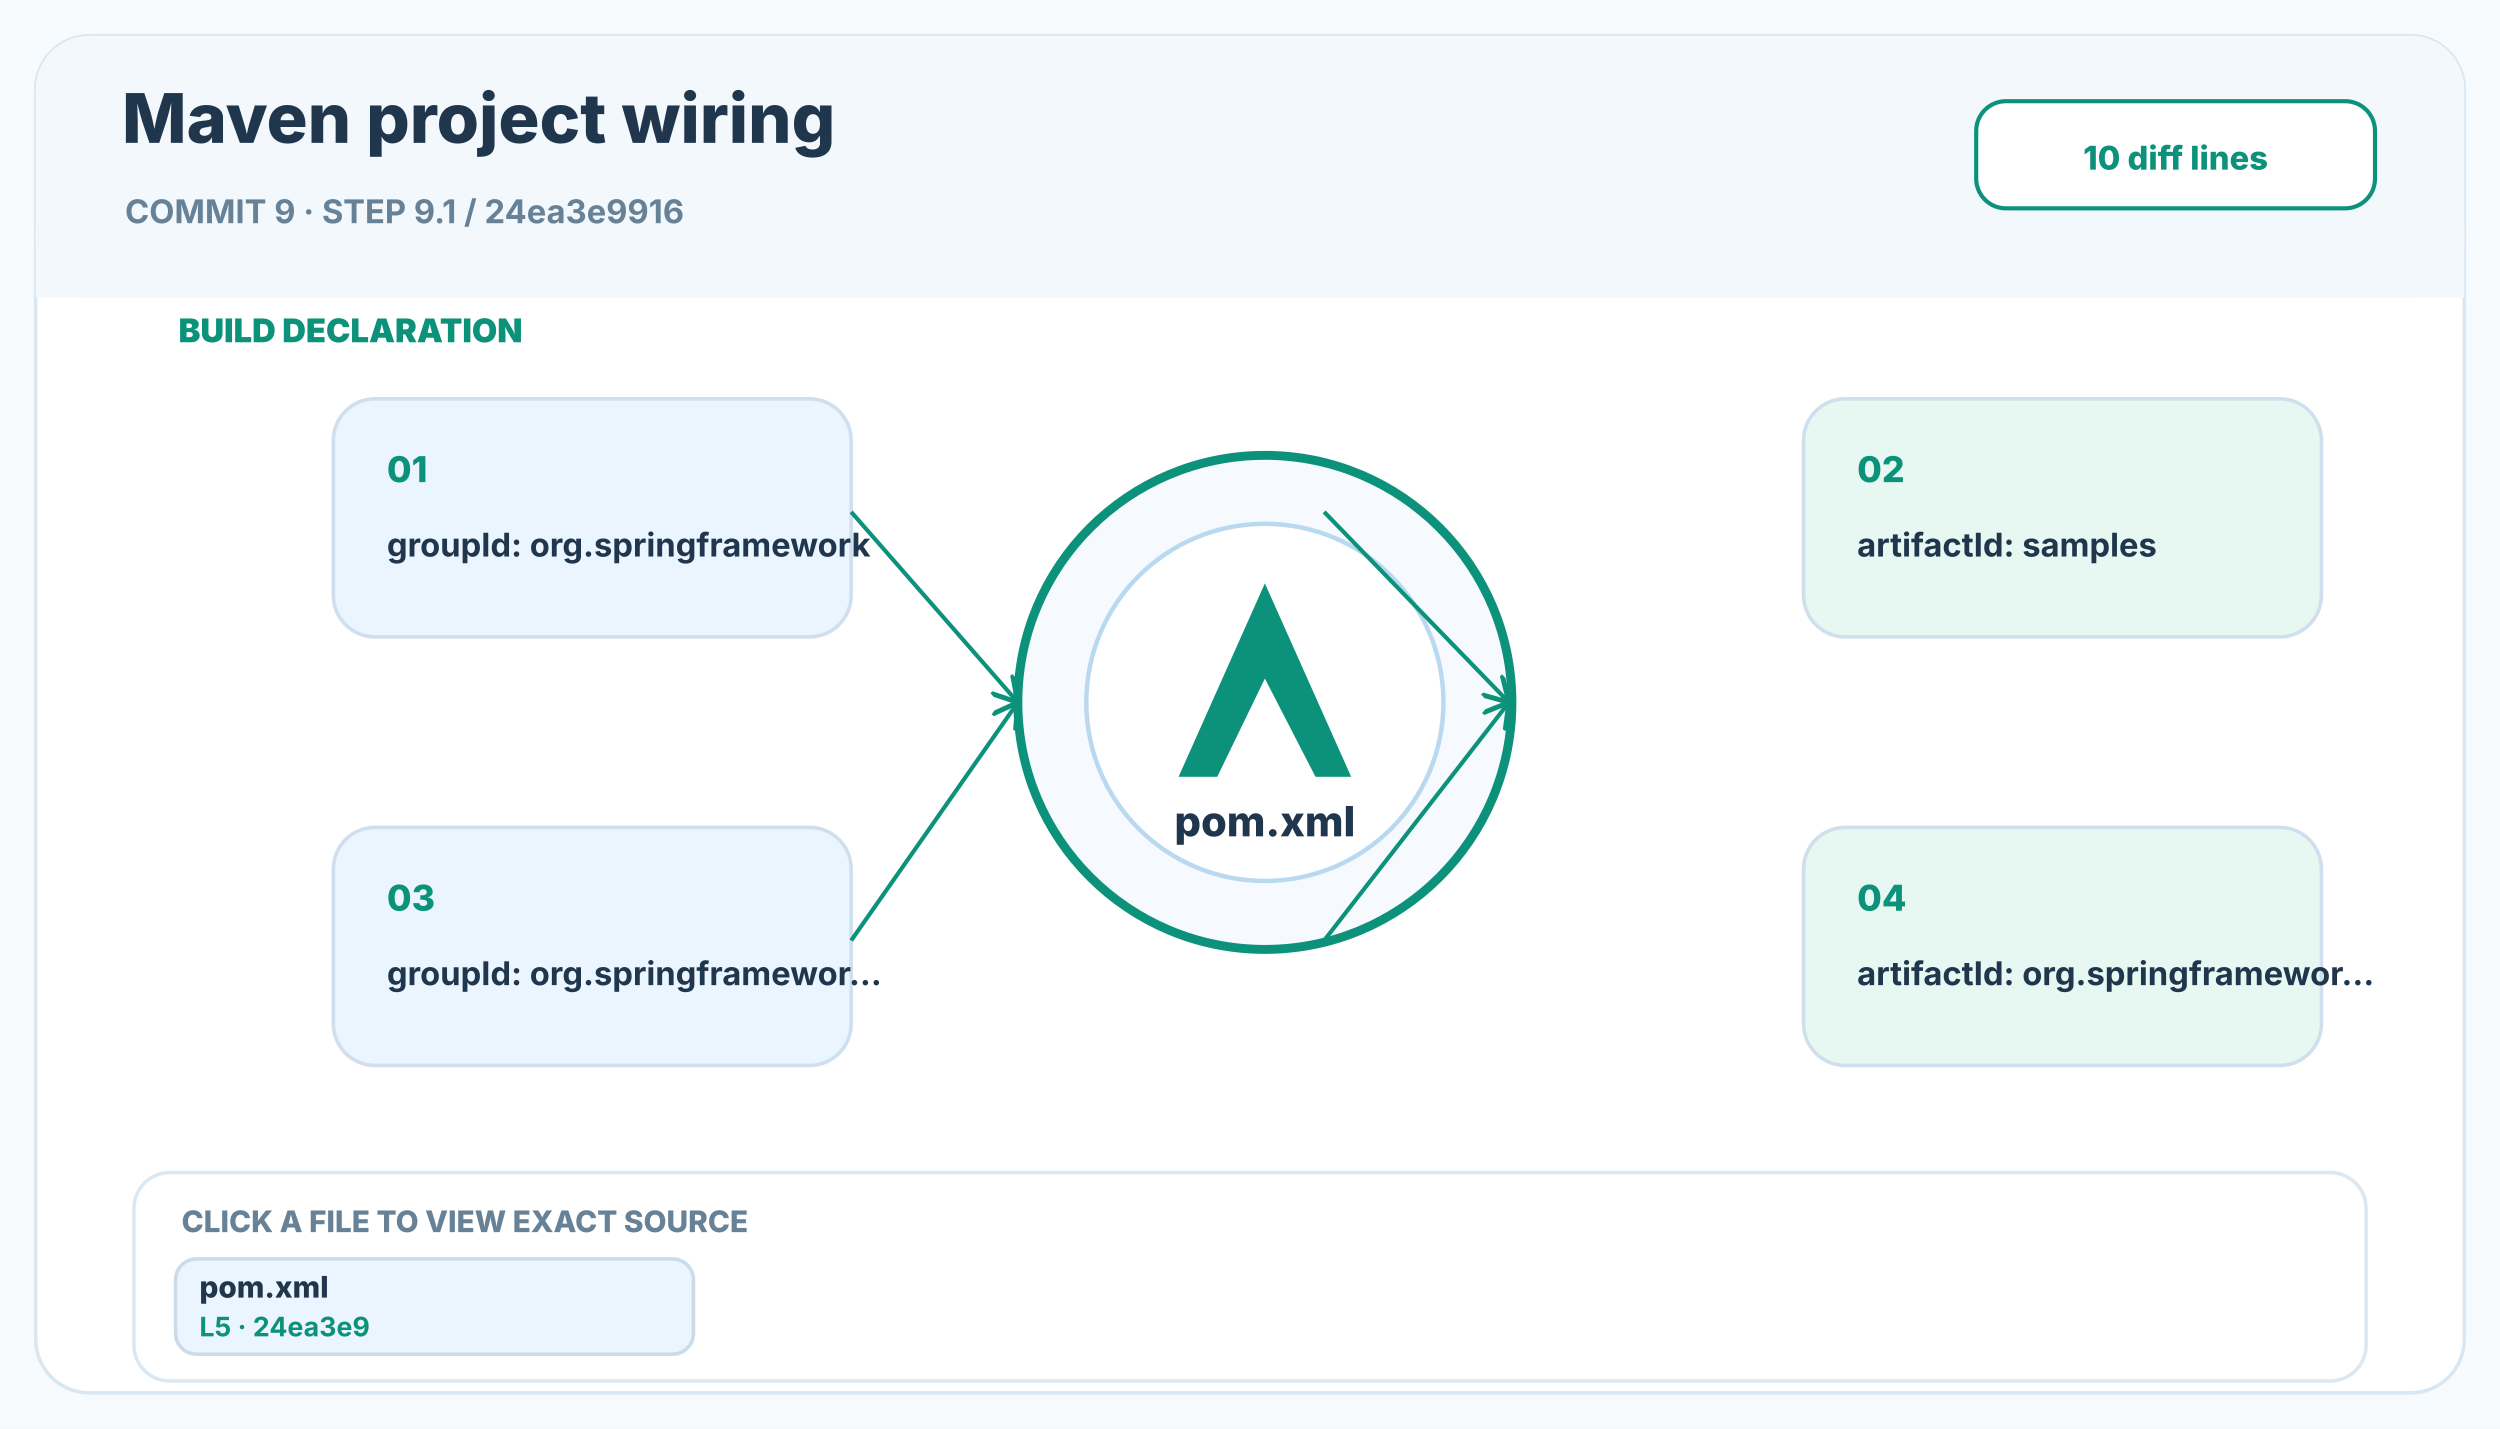
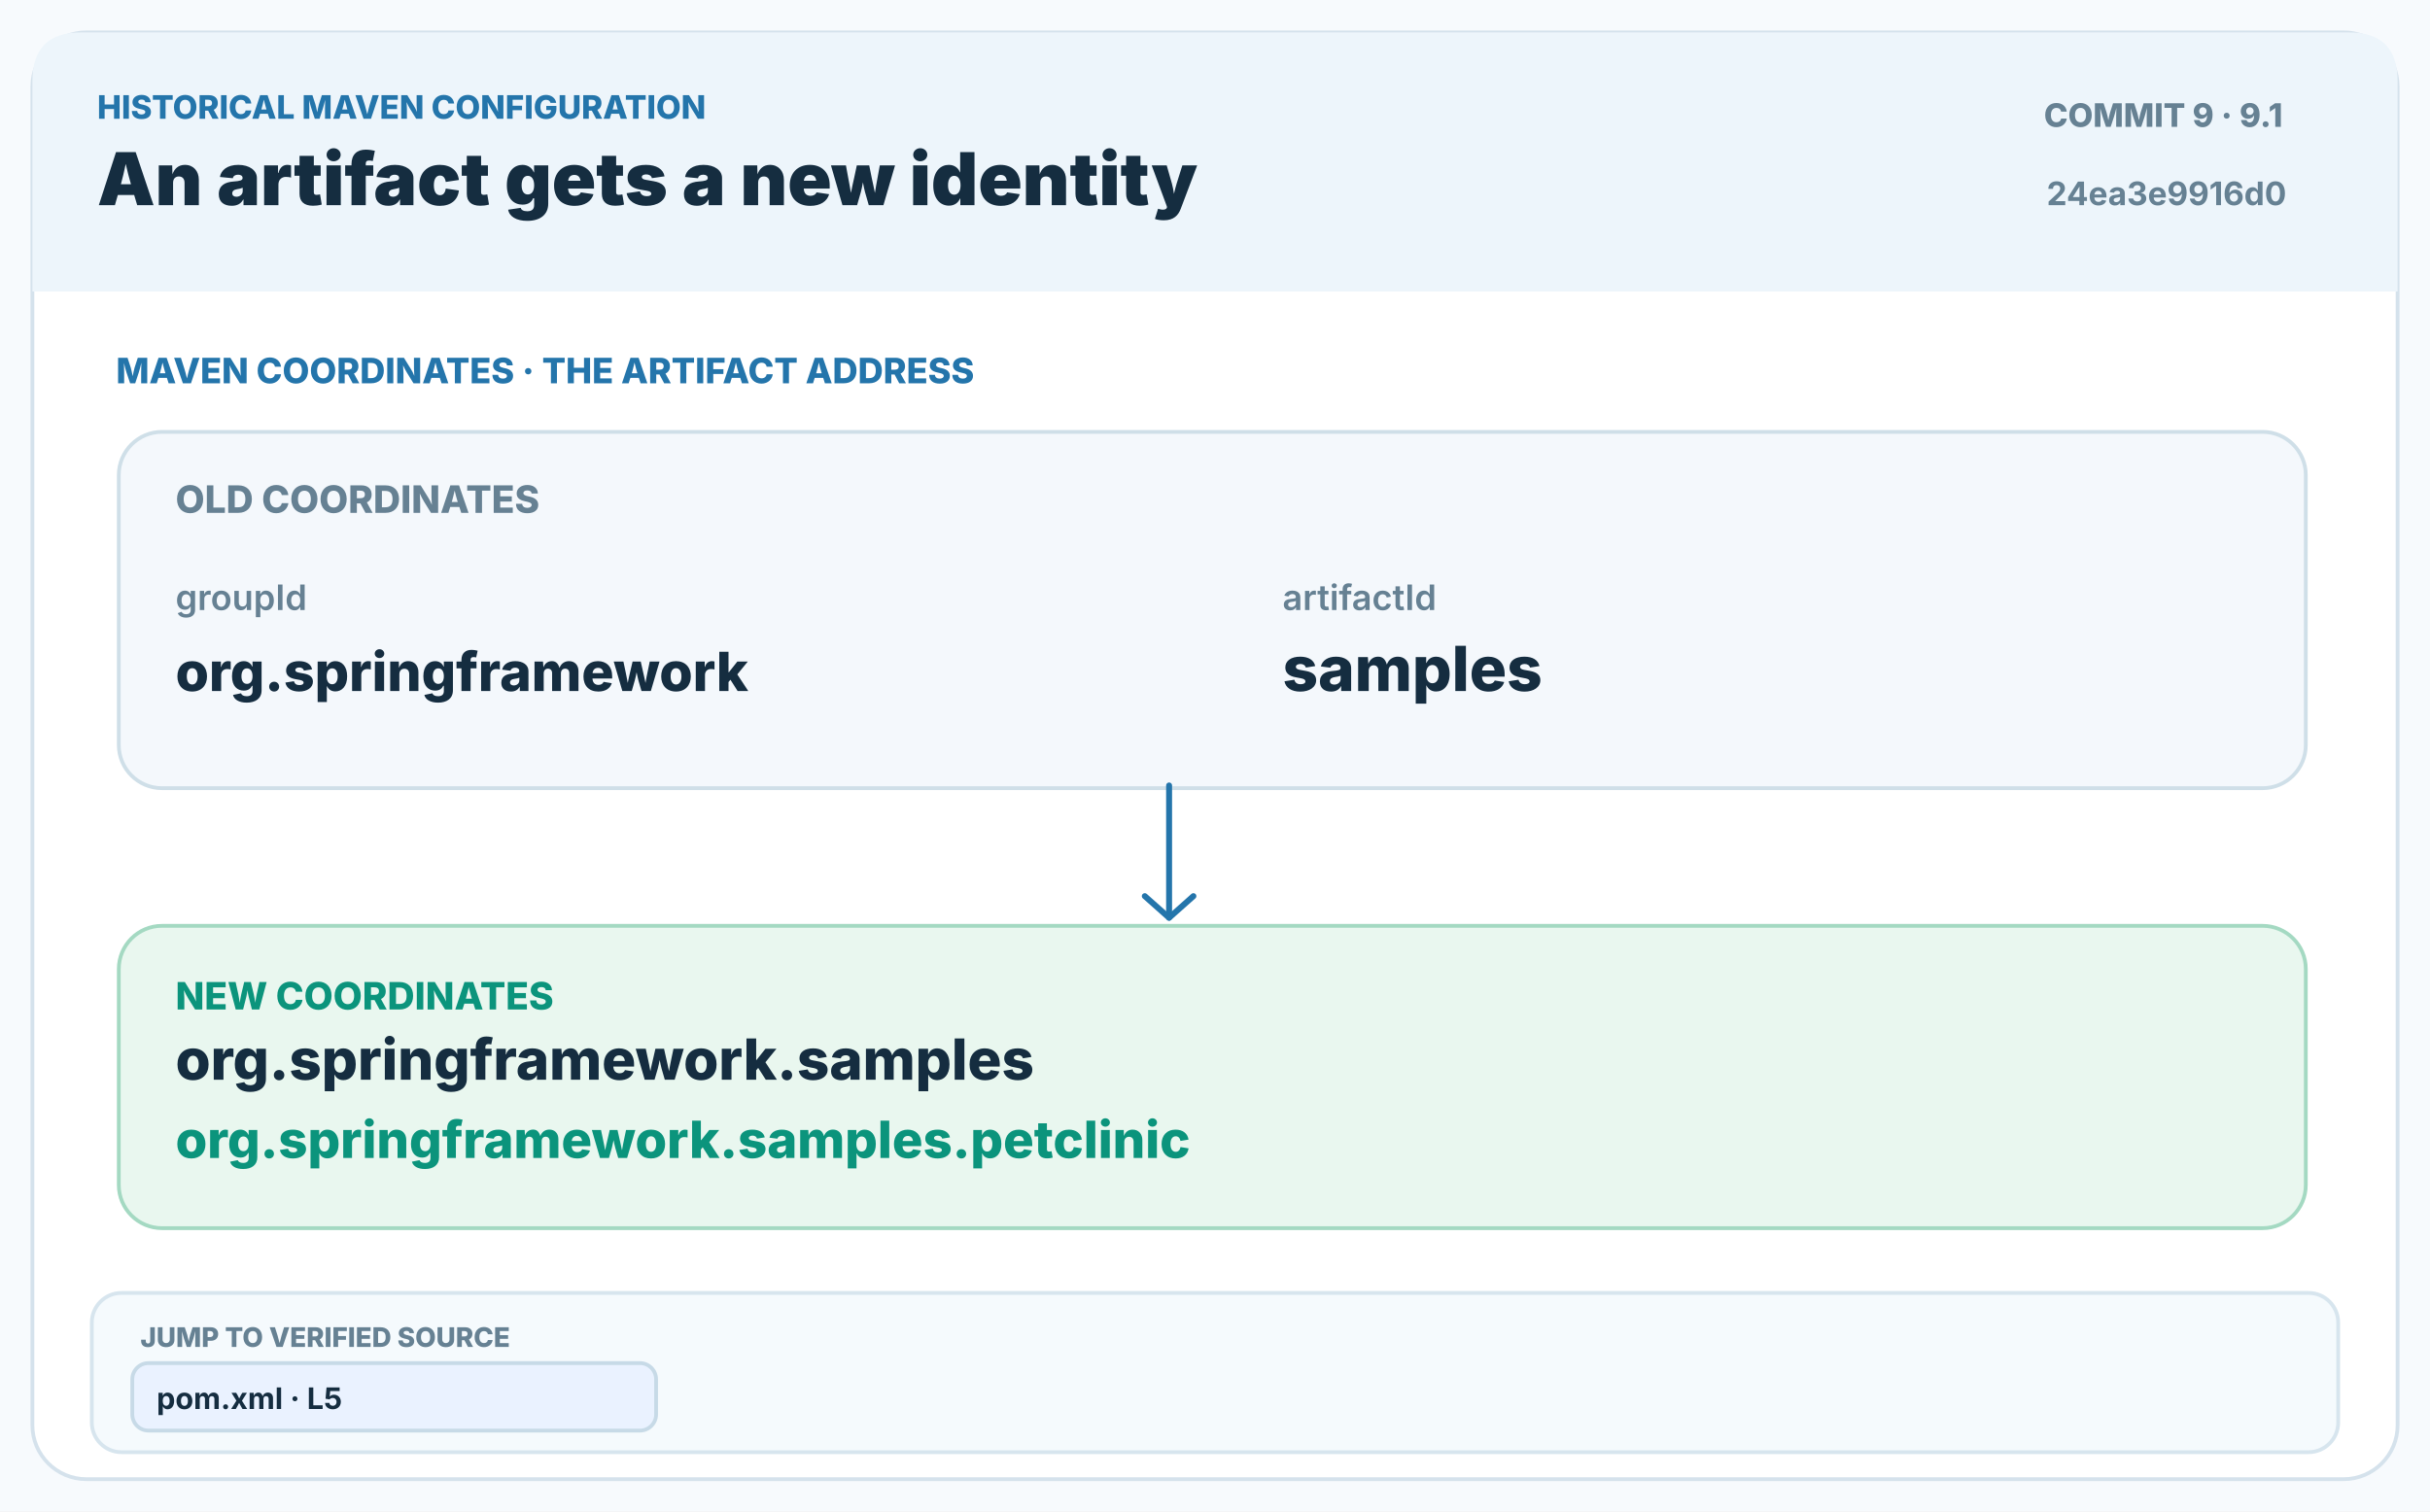
- <svg xmlns="http://www.w3.org/2000/svg" viewBox="0 0 840 480" role="img" aria-label="Maven project wiring historical code diagram for commit 24ea3e9916d08cd2034f4f97d4af844ebf7c2bae" preserveAspectRatio="xMidYMid meet">
-   <defs>
-     <marker id="arr" markerWidth="7" markerHeight="7" refX="6" refY="3.5" orient="auto">
-       <path d="M0 0 L6 3.5 L0 7" stroke="#0C927A" stroke-width="1.2" fill="none" />
-     </marker>
-   </defs>
-   <style>.navsource{cursor:pointer}.navsource:hover rect{stroke:#059F81;stroke-width:2.2}.navsource:focus{outline:2px solid #0A9778;outline-offset:3px}text{pointer-events:none}</style>
-   <rect width="840" height="480" fill="#F8FBFE" />
-   <rect x="12" y="12" width="816" height="456" rx="18" fill="white" stroke="#D8E7F2" stroke-width="1.2" />
-   <rect x="12" y="12" width="816" height="88" rx="18" fill="#F2F8FC" />
-   <rect x="12" y="76" width="816" height="24" fill="#F2F8FC" />
-   <text x="41" y="48" font-family="Inter,ui-sans-serif,system-ui,sans-serif" font-size="23" fill="#20364D" font-weight="830" text-anchor="start">Maven project wiring</text>
-   <text x="42" y="75" font-family="Inter,ui-sans-serif,system-ui,sans-serif" font-size="11" fill="#678196" font-weight="720" text-anchor="start">COMMIT 9 · STEP 9.1 / 24ea3e9916</text>
-   <rect x="664" y="34" width="134" height="36" rx="10" fill="white" stroke="#0C927A" stroke-width="1.4" />
-   <text x="731" y="57" font-family="Inter,ui-sans-serif,system-ui,sans-serif" font-size="11" fill="#0C927A" font-weight="800" text-anchor="middle">10 diff lines</text>
-   <text x="60" y="115" font-family="Inter,ui-sans-serif,system-ui,sans-serif" font-size="11" fill="#0C927A" font-weight="850" text-anchor="start">BUILD DECLARATION</text>
-   <circle cx="412" cy="227" r="3" fill="#d6e8f5" stroke="none" stroke-width="1.5" />
-   <circle cx="425" cy="227" r="3" fill="#d6e8f5" stroke="none" stroke-width="1.5" />
-   <circle cx="438" cy="227" r="3" fill="#d6e8f5" stroke="none" stroke-width="1.5" />
-   <circle cx="412" cy="240" r="3" fill="#d6e8f5" stroke="none" stroke-width="1.5" />
-   <circle cx="425" cy="240" r="3" fill="#d6e8f5" stroke="none" stroke-width="1.5" />
-   <circle cx="438" cy="240" r="3" fill="#d6e8f5" stroke="none" stroke-width="1.5" />
-   <circle cx="412" cy="253" r="3" fill="#d6e8f5" stroke="none" stroke-width="1.5" />
-   <circle cx="425" cy="253" r="3" fill="#d6e8f5" stroke="none" stroke-width="1.5" />
-   <circle cx="438" cy="253" r="3" fill="#d6e8f5" stroke="none" stroke-width="1.5" />
-   <circle cx="425" cy="236" r="83" fill="#F6FAFF" stroke="#0C927A" stroke-width="3" />
-   <circle cx="425" cy="236" r="60" fill="white" stroke="#B8D9EF" stroke-width="1.5" />
-   <path d="M396 261 L425 196 L454 261 L442 261 L425 228 L409 261 Z" fill="#0C927A" />
-   <text x="425" y="281" font-family="Inter,ui-sans-serif,system-ui,sans-serif" font-size="14" fill="#20364D" font-weight="800" text-anchor="middle">pom.xml</text>
-   <rect x="112" y="134" width="174" height="80" rx="14" fill="#EAF5FF" stroke="#cfdfed" stroke-width="1.2" />
-   <text x="130" y="162" font-family="Inter,ui-sans-serif,system-ui,sans-serif" font-size="12" fill="#0C927A" font-weight="800" text-anchor="start">01</text>
-   <text x="130" y="187" font-family="Inter,ui-sans-serif,system-ui,sans-serif" font-size="11" fill="#20364D" font-weight="660" text-anchor="start">groupId: org.springframework</text>
-   <path d="M286 172 L342 236" stroke="#0C927A" stroke-width="1.4" fill="none" marker-end="url(#arr)" />
-   <rect x="606" y="134" width="174" height="80" rx="14" fill="#E6F8F1" stroke="#cfdfed" stroke-width="1.2" />
-   <text x="624" y="162" font-family="Inter,ui-sans-serif,system-ui,sans-serif" font-size="12" fill="#0C927A" font-weight="800" text-anchor="start">02</text>
-   <text x="624" y="187" font-family="Inter,ui-sans-serif,system-ui,sans-serif" font-size="11" fill="#20364D" font-weight="660" text-anchor="start">artifactId: samples</text>
-   <path d="M444.91 172 L507 236" stroke="#0C927A" stroke-width="1.4" fill="none" marker-end="url(#arr)" />
-   <rect x="112" y="278" width="174" height="80" rx="14" fill="#EAF5FF" stroke="#cfdfed" stroke-width="1.2" />
-   <text x="130" y="306" font-family="Inter,ui-sans-serif,system-ui,sans-serif" font-size="12" fill="#0C927A" font-weight="800" text-anchor="start">03</text>
-   <text x="130" y="331" font-family="Inter,ui-sans-serif,system-ui,sans-serif" font-size="11" fill="#20364D" font-weight="660" text-anchor="start">groupId: org.springframewor…</text>
-   <path d="M286 316 L342 236" stroke="#0C927A" stroke-width="1.4" fill="none" marker-end="url(#arr)" />
-   <rect x="606" y="278" width="174" height="80" rx="14" fill="#E6F8F1" stroke="#cfdfed" stroke-width="1.2" />
-   <text x="624" y="306" font-family="Inter,ui-sans-serif,system-ui,sans-serif" font-size="12" fill="#0C927A" font-weight="800" text-anchor="start">04</text>
-   <text x="624" y="331" font-family="Inter,ui-sans-serif,system-ui,sans-serif" font-size="11" fill="#20364D" font-weight="660" text-anchor="start">artifactId: org.springframewor…</text>
-   <path d="M444.91 316 L507 236" stroke="#0C927A" stroke-width="1.4" fill="none" marker-end="url(#arr)" />
-   <rect x="45" y="394" width="750" height="70" rx="12" fill="#fff" stroke="#DCE8F1" stroke-width="1.2" />
-   <text x="61" y="414" font-family="Inter,ui-sans-serif,system-ui,sans-serif" font-size="10" fill="#678196" font-weight="800" text-anchor="start">CLICK A FILE TO VIEW EXACT SOURCE</text>
-   <g data-target="0" role="button" tabindex="0" aria-label="Open pom.xml at line 5" class="navsource">
-     <rect x="59" y="423" width="174" height="32" rx="7" fill="#EAF5FF" stroke="#c9dce8" stroke-width="1.2" />
-     <text x="67" y="436" font-family="Inter,ui-sans-serif,system-ui,sans-serif" font-size="10" fill="#20364D" font-weight="760" text-anchor="start">pom.xml</text>
-     <text x="67" y="449" font-family="Inter,ui-sans-serif,system-ui,sans-serif" font-size="9" fill="#0C927A" font-weight="700" text-anchor="start">L5 · 24ea3e9</text>
+ <svg xmlns="http://www.w3.org/2000/svg" viewBox="0 0 900 560" role="img" aria-label="Historical Maven build explanation for Maven project wiring">
+   <style>.src{cursor:pointer}.src:hover rect{stroke:#0A967A;stroke-width:2.3}.src:focus{outline:2px solid #0A967A;outline-offset:3px}text{pointer-events:none}</style>
+   <rect width="900" height="560" fill="#F7FAFD" />
+   <rect x="12" y="12" width="876" height="536" rx="20" fill="#FFFFFF" stroke="#D5E2EC" stroke-width="1.4" />
+   <path d="M12 30 Q12 12 30 12 H870 Q888 12 888 30 V108 H12Z" fill="#EDF5FB" />
+   <text x="36" y="44" fill="#2475AB" text-anchor="start" font-family="Inter,system-ui,Segoe UI,sans-serif" font-size="12" font-weight="800">HISTORICAL MAVEN CONFIGURATION</text>
+   <text x="36" y="76" fill="#152D40" text-anchor="start" font-family="Inter,system-ui,Segoe UI,sans-serif" font-size="27" font-weight="850">An artifact gets a new identity</text>
+   <text x="757" y="47" fill="#668193" text-anchor="start" font-family="Inter,system-ui,Segoe UI,sans-serif" font-size="12" font-weight="770">COMMIT 9 · 9.1</text>
+   <text x="758" y="76" fill="#668193" text-anchor="start" font-family="Inter,system-ui,Segoe UI,sans-serif" font-size="12" font-weight="720">24ea3e9916d0</text>
+   <text x="43" y="142" fill="#2475AB" text-anchor="start" font-family="Inter,system-ui,Segoe UI,sans-serif" font-size="13" font-weight="840">MAVEN COORDINATES · THE ARTIFACT ADDRESS</text>
+   <rect x="44" y="160" width="810" height="132" rx="16" fill="#F4F8FC" stroke="#CFDFE8" stroke-width="1.4" />
+   <text x="65" y="190" fill="#668193" text-anchor="start" font-family="Inter,system-ui,Segoe UI,sans-serif" font-size="14" font-weight="800">OLD COORDINATES</text>
+   <text x="65" y="226" fill="#668193" text-anchor="start" font-family="Inter,system-ui,Segoe UI,sans-serif" font-size="13" font-weight="600">groupId</text>
+   <text x="65" y="256" fill="#152D40" text-anchor="start" font-family="Inter,system-ui,Segoe UI,sans-serif" font-size="20" font-weight="790">org.springframework</text>
+   <text x="475" y="226" fill="#668193" text-anchor="start" font-family="Inter,system-ui,Segoe UI,sans-serif" font-size="13" font-weight="600">artifactId</text>
+   <text x="475" y="256" fill="#152D40" text-anchor="start" font-family="Inter,system-ui,Segoe UI,sans-serif" font-size="23" font-weight="800">samples</text>
+   <path d="M433 291 v49" fill="none" stroke="#2475AB" stroke-width="2.2" stroke-linecap="round" stroke-linejoin="round" />
+   <path d="M424 332 l9 8 9-8" fill="none" stroke="#2475AB" stroke-width="2.2" stroke-linecap="round" stroke-linejoin="round" />
+   <rect x="44" y="343" width="810" height="112" rx="16" fill="#E9F7EF" stroke="#A4D9C2" stroke-width="1.4" />
+   <text x="65" y="374" fill="#0B947C" text-anchor="start" font-family="Inter,system-ui,Segoe UI,sans-serif" font-size="14" font-weight="830">NEW COORDINATES</text>
+   <text x="65" y="400" fill="#152D40" text-anchor="start" font-family="Inter,system-ui,Segoe UI,sans-serif" font-size="21" font-weight="815">org.springframework.samples</text>
+   <text x="65" y="429" fill="#0B947C" text-anchor="start" font-family="Inter,system-ui,Segoe UI,sans-serif" font-size="19" font-weight="770">org.springframework.samples.petclinic</text>
+   <rect x="34" y="479" width="832" height="59" rx="11" fill="#F5FAFD" stroke="#D7E5EE" stroke-width="1.4" />
+   <text x="52" y="499" fill="#668193" text-anchor="start" font-family="Inter,system-ui,Segoe UI,sans-serif" font-size="10" font-weight="810">JUMP TO VERIFIED SOURCE</text>
+   <g class="src" data-target="0" role="button" tabindex="0" aria-label="Open pom.xml at line 5">
+     <rect x="49" y="505" width="194" height="25" rx="6" fill="#EAF2FF" stroke="#C7DAE7" stroke-width="1.4" />
+     <text x="58" y="522" fill="#152D40" text-anchor="start" font-family="Inter,system-ui,Segoe UI,sans-serif" font-size="11" font-weight="730">pom.xml · L5</text>
  </g>
</svg>
